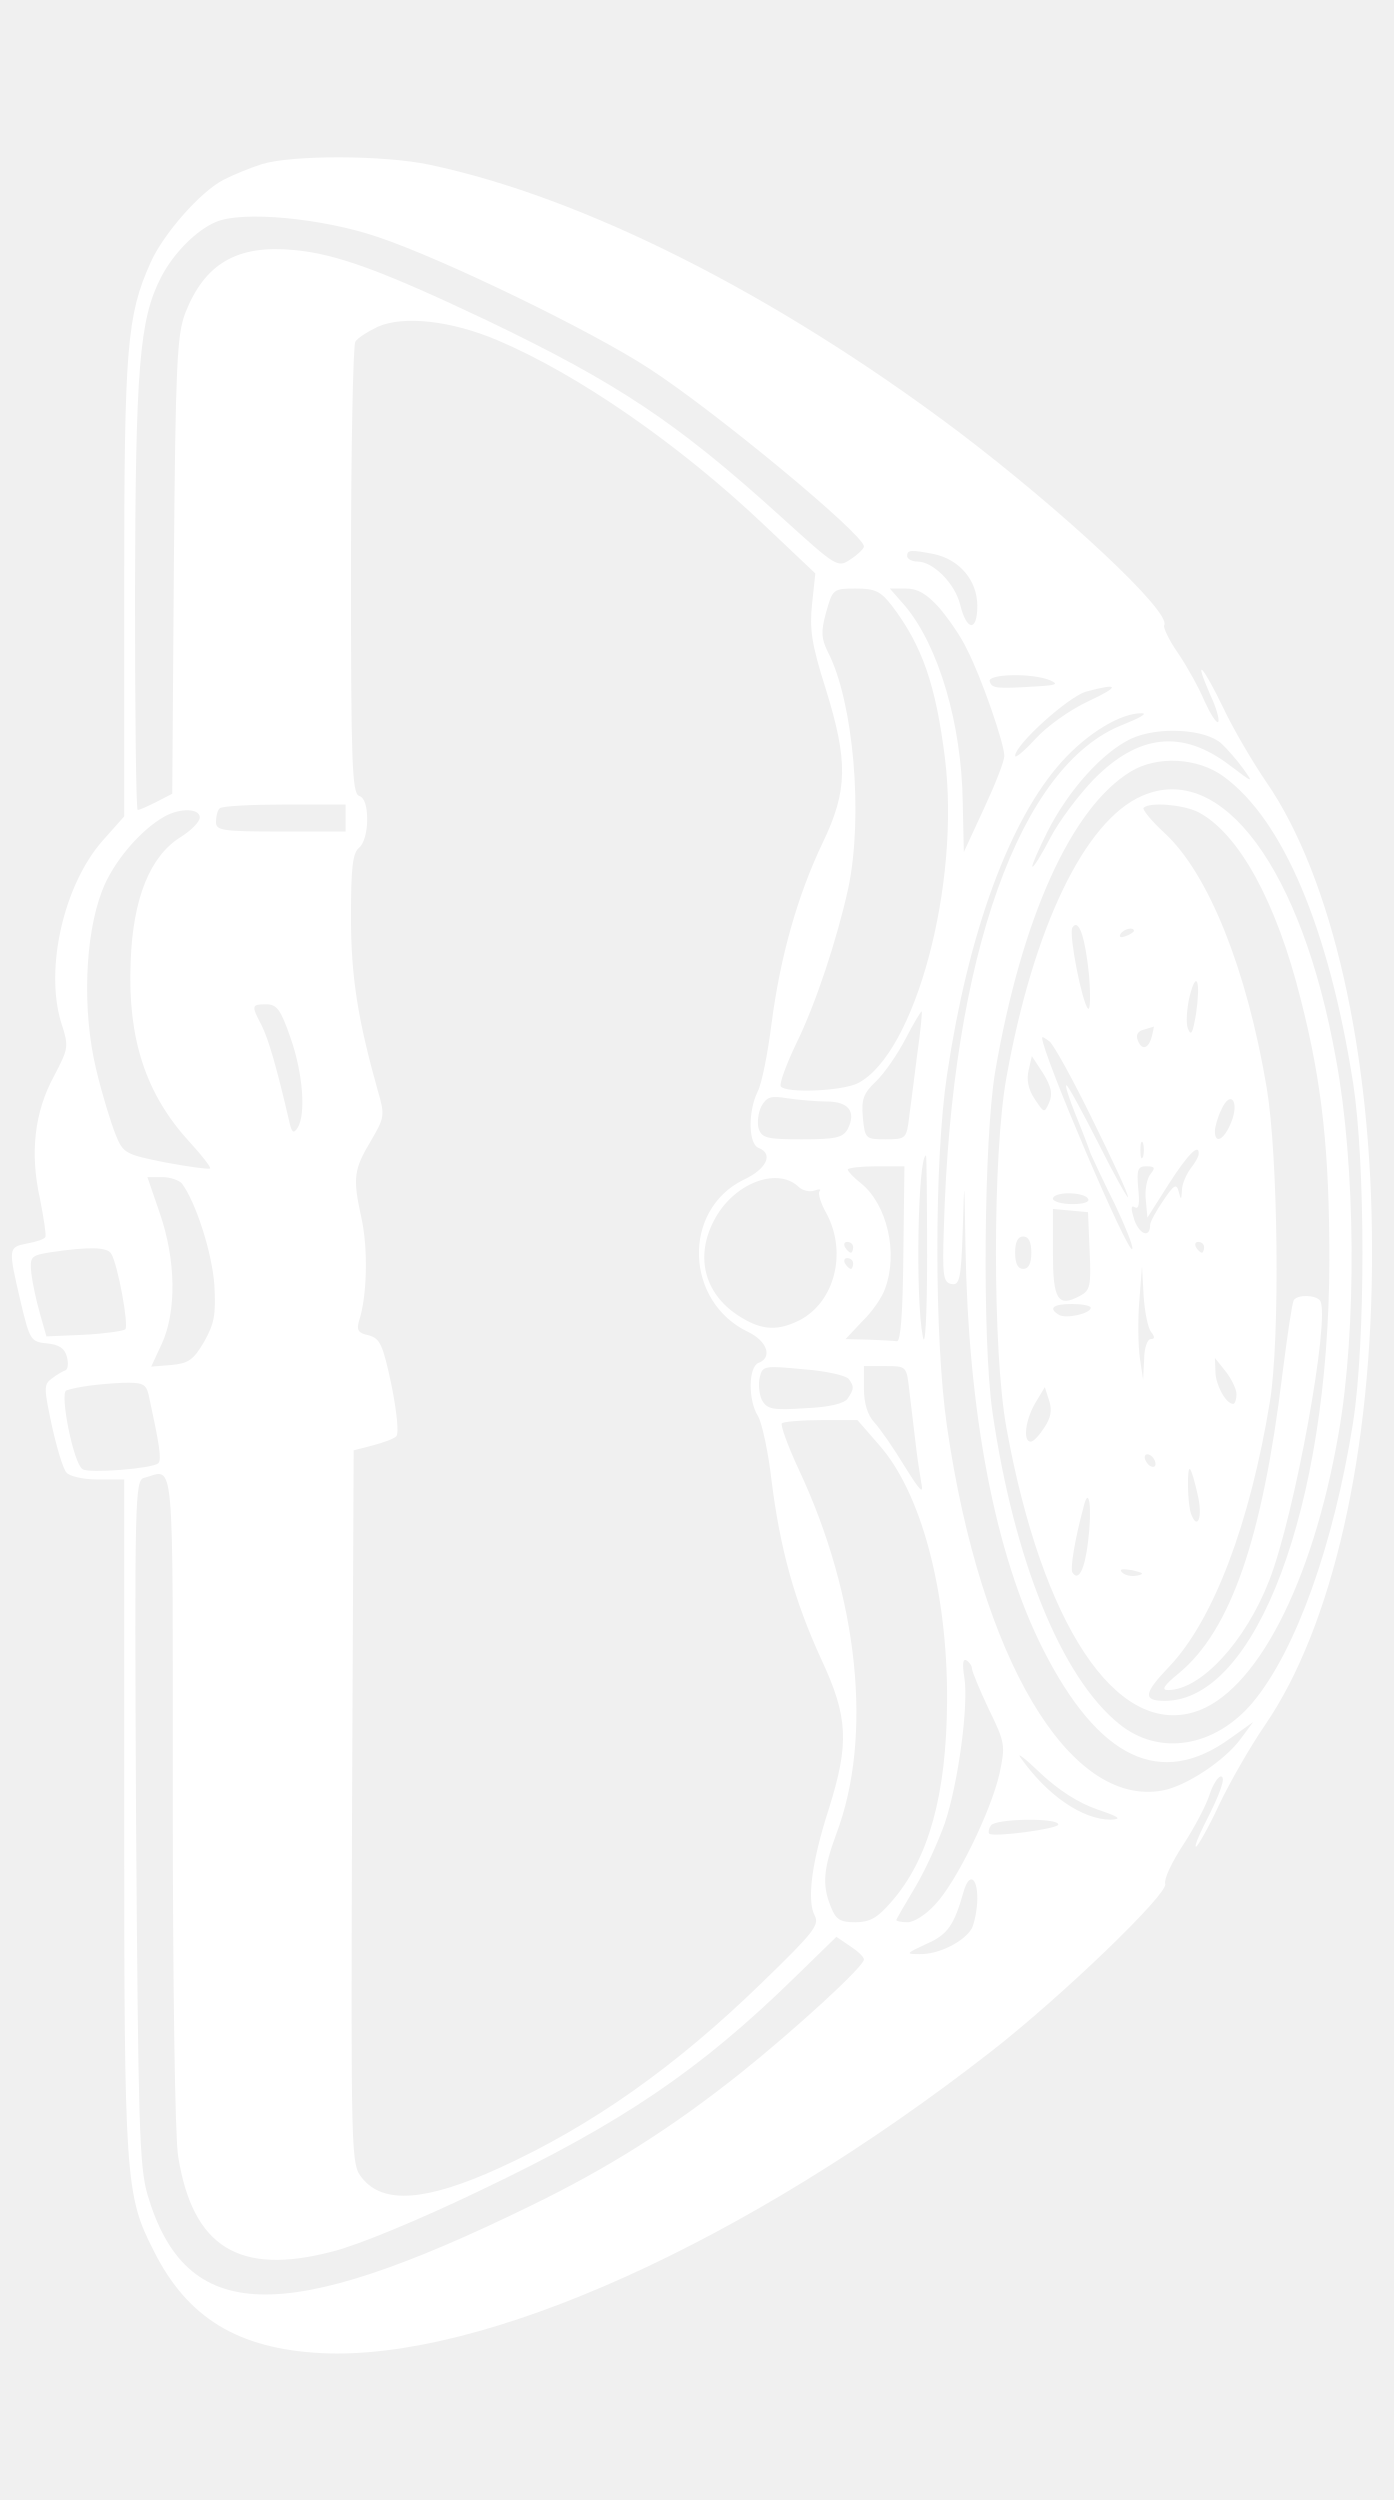
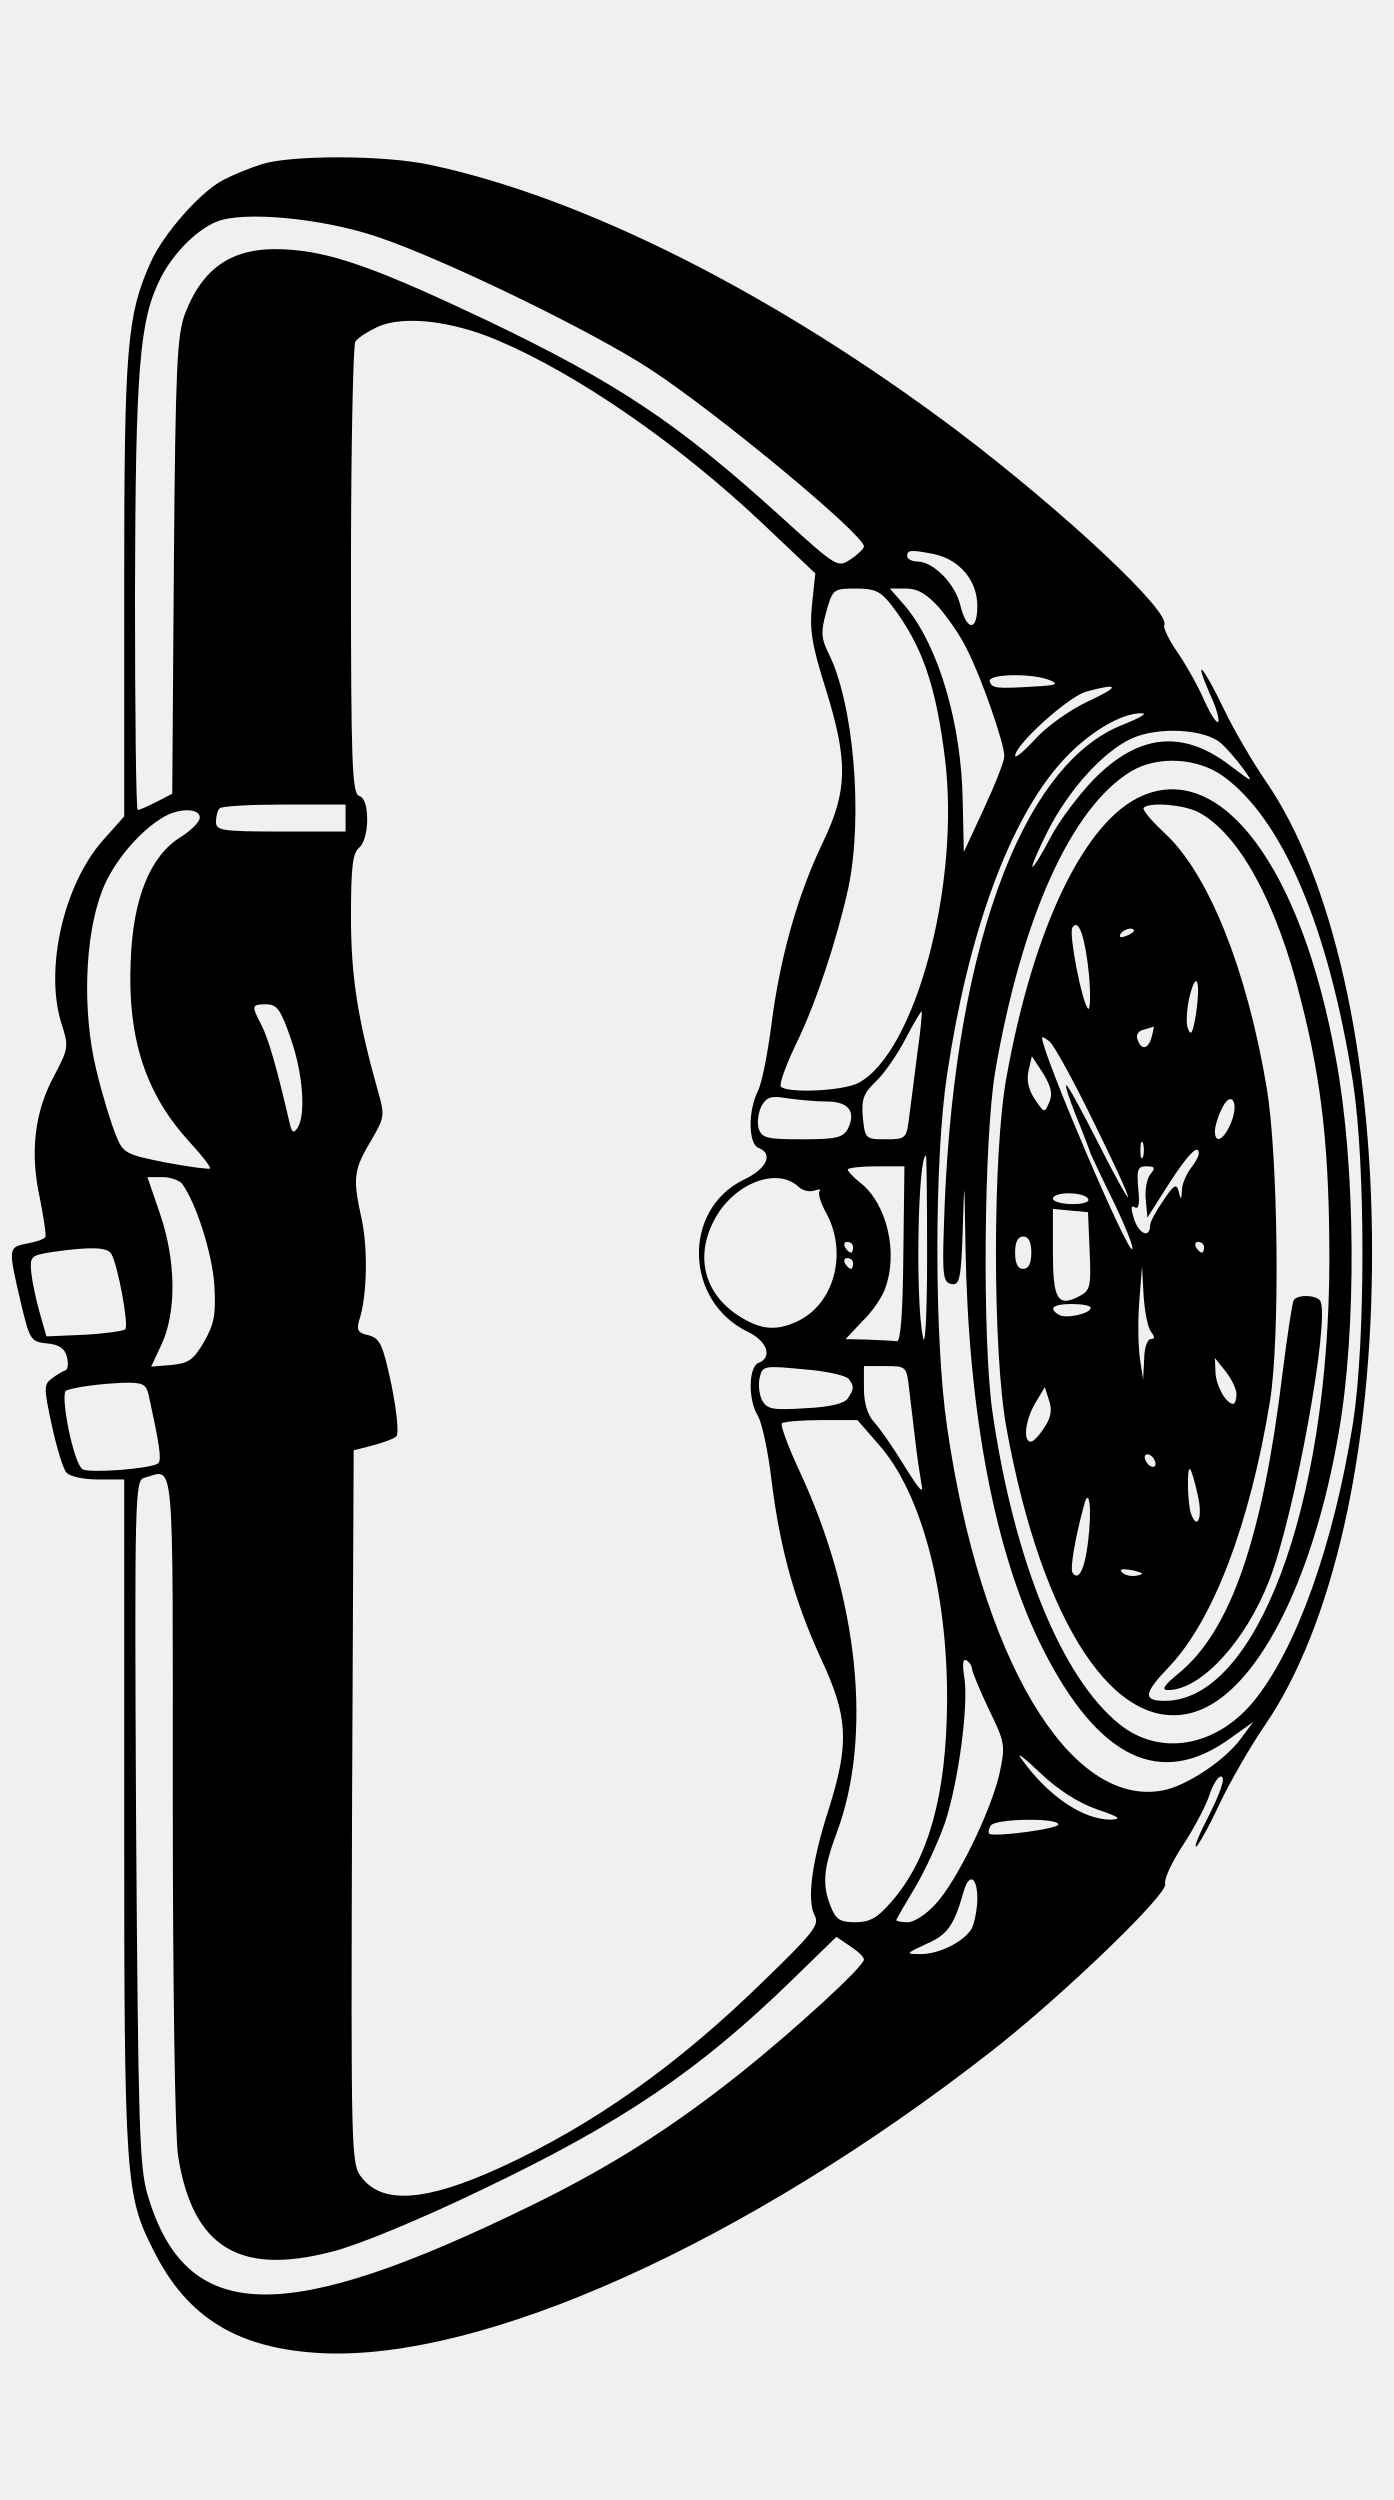
<svg xmlns="http://www.w3.org/2000/svg" version="1.0" width="258pt" height="463pt" viewBox="0 0 258 463" preserveAspectRatio="xMidYMid meet">
-   <g transform="translate(0,463) scale(0.1,-0.1)" fill="#ffffff" stroke="none">
+   <g transform="translate(0,463) scale(0.1,-0.1)" fill="#000000" stroke="none">
    <path d="M485 4326 c-22 -7 -54 -20 -71 -29 -43 -22 -112 -101 -135 -153 -44 -98 -49 -156 -49 -602 l0 -424 -40 -45 c-72 -82 -107 -236 -77 -336 15 -46 14 -48 -13 -100 -36 -66 -45 -142 -26 -227 7 -36 12 -68 10 -71 -2 -4 -17 -9 -34 -12 -35 -7 -35 -8 -12 -107 17 -72 19 -75 49 -78 22 -2 33 -9 37 -25 3 -12 2 -23 -3 -25 -4 -1 -16 -8 -25 -15 -15 -11 -15 -17 0 -87 9 -41 21 -81 27 -87 5 -7 31 -13 58 -13 l49 0 0 -622 c0 -674 2 -704 55 -807 62 -124 156 -181 310 -189 299 -15 786 204 1241 559 132 103 328 292 322 310 -3 8 12 40 33 72 21 32 43 74 49 93 6 19 16 34 21 34 10 0 0 -30 -31 -90 -11 -22 -18 -40 -15 -40 3 0 23 35 43 78 20 42 58 108 84 146 126 183 200 508 199 881 0 365 -74 690 -196 867 -24 35 -60 96 -79 136 -38 79 -57 100 -25 26 12 -25 18 -48 15 -51 -3 -3 -14 14 -25 38 -10 24 -32 64 -49 89 -17 24 -28 48 -26 52 15 23 -185 210 -383 360 -338 254 -693 433 -978 493 -85 18 -255 18 -310 1z m215 -135 c122 -41 396 -174 503 -244 123 -80 397 -307 397 -329 0 -4 -11 -15 -25 -24 -24 -16 -25 -15 -132 82 -190 172 -300 245 -542 361 -192 91 -278 123 -357 130 -105 10 -165 -25 -201 -117 -15 -40 -18 -93 -21 -468 l-3 -422 -29 -15 c-16 -8 -31 -15 -35 -15 -3 0 -5 179 -5 398 1 421 8 510 48 588 23 45 66 88 102 103 49 21 197 7 300 -28z m221 -191 c149 -63 337 -193 495 -343 l94 -89 -6 -56 c-5 -47 -1 -75 25 -157 42 -135 41 -189 -5 -285 -47 -98 -79 -212 -95 -335 -7 -55 -18 -112 -26 -127 -18 -37 -17 -97 2 -104 28 -11 15 -39 -28 -59 -114 -56 -109 -226 9 -282 35 -17 45 -47 19 -57 -19 -7 -20 -69 -1 -99 7 -12 19 -66 25 -120 16 -126 42 -221 92 -330 50 -107 52 -156 14 -277 -32 -99 -41 -170 -26 -198 9 -17 -3 -32 -97 -123 -160 -156 -316 -266 -487 -344 -136 -62 -216 -68 -255 -18 -20 25 -20 37 -18 686 l3 661 35 9 c19 5 39 12 44 17 5 5 1 45 -9 95 -16 75 -21 86 -42 92 -20 4 -23 10 -18 27 15 45 17 135 4 192 -16 73 -14 88 19 143 24 41 25 46 12 90 -37 132 -50 211 -50 322 0 92 3 119 15 129 9 7 15 29 15 52 0 25 -5 41 -15 44 -13 5 -15 61 -15 418 0 226 4 416 8 423 4 7 23 19 42 28 48 21 136 11 221 -25z m808 -396 c48 -10 81 -49 81 -96 0 -49 -20 -47 -32 3 -10 39 -50 79 -79 79 -10 0 -19 5 -19 10 0 12 7 12 49 4z m-77 -96 c56 -74 81 -146 98 -282 29 -234 -55 -547 -161 -602 -30 -15 -134 -19 -143 -6 -3 5 10 40 28 78 37 75 76 194 97 289 28 133 10 346 -38 438 -12 25 -13 37 -3 73 12 43 13 44 55 44 36 0 46 -5 67 -32z m87 -3 c17 -20 41 -54 52 -78 26 -50 69 -174 69 -197 0 -10 -17 -53 -38 -98 l-37 -80 -2 92 c-2 144 -44 289 -107 364 l-28 32 30 0 c22 0 38 -10 61 -35z m206 -135 c16 -7 11 -9 -22 -11 -79 -5 -86 -4 -90 9 -5 14 79 16 112 2z m70 -39 c-34 -16 -76 -46 -97 -69 -21 -23 -38 -37 -38 -32 0 21 98 109 131 119 63 17 64 10 4 -18z m65 -43 c-191 -74 -318 -428 -332 -933 -3 -88 -1 -100 14 -103 15 -3 18 9 21 100 3 101 3 101 5 -28 5 -311 55 -574 144 -749 103 -203 218 -258 347 -164 l42 30 -23 -31 c-29 -40 -101 -88 -145 -96 -173 -32 -337 245 -399 673 -24 163 -24 496 0 653 39 263 116 473 213 580 47 52 109 90 148 89 11 0 -5 -9 -35 -21z m182 -35 c11 -10 29 -31 40 -46 20 -28 20 -28 -25 6 -87 66 -168 58 -251 -26 -28 -29 -65 -78 -81 -109 -16 -31 -31 -55 -33 -53 -2 1 11 31 28 65 39 77 102 147 155 172 50 23 137 18 167 -9z m4 -61 c110 -80 195 -281 240 -568 23 -150 23 -478 0 -628 -36 -227 -106 -423 -186 -519 -70 -83 -173 -100 -247 -40 -107 86 -195 303 -235 578 -19 133 -16 504 5 630 49 285 141 489 251 556 49 30 124 26 172 -9z m-1626 -77 l0 -25 -120 0 c-110 0 -120 2 -120 18 0 10 3 22 7 25 3 4 57 7 120 7 l113 0 0 -25z m-270 1 c0 -8 -16 -24 -35 -36 -57 -35 -89 -114 -93 -231 -6 -143 28 -246 110 -335 23 -25 39 -46 37 -48 -2 -2 -39 3 -82 11 -75 15 -79 17 -93 52 -8 20 -25 74 -36 121 -26 108 -21 247 11 330 20 53 71 113 116 138 29 16 65 15 65 -2z m168 -408 c23 -65 29 -142 13 -167 -8 -12 -11 -8 -16 15 -22 95 -38 151 -51 176 -19 36 -18 38 9 38 20 0 27 -10 45 -62z m1161 -28 c-5 -41 -12 -94 -15 -117 -5 -42 -6 -43 -44 -43 -37 0 -38 1 -42 40 -3 34 1 45 24 67 15 14 40 50 55 79 15 29 29 52 30 51 1 -2 -2 -36 -8 -77z m-168 -90 c41 0 55 -19 39 -51 -9 -16 -22 -19 -85 -19 -64 0 -74 2 -80 20 -3 10 -1 29 5 41 10 18 18 20 48 15 21 -3 53 -6 73 -6z m186 -287 c0 -116 -4 -173 -8 -148 -14 70 -9 335 6 335 1 0 2 -84 2 -187z m-44 4 c-1 -110 -5 -162 -12 -161 -6 1 -30 2 -53 3 l-42 1 31 33 c18 17 37 45 42 60 25 66 4 157 -45 196 -13 10 -24 22 -24 25 0 3 24 6 53 6 l52 0 -2 -163z m-1336 131 c26 -35 56 -129 60 -188 3 -55 0 -71 -19 -105 -20 -34 -29 -40 -61 -43 l-37 -3 20 43 c27 60 26 154 -4 241 l-23 67 28 0 c14 0 31 -6 36 -12z m1142 -6 c7 -7 21 -10 29 -7 9 3 13 3 10 -1 -4 -3 2 -23 13 -42 38 -72 15 -163 -50 -197 -40 -20 -69 -19 -108 5 -67 40 -87 110 -51 179 35 69 117 101 157 63z m101 -112 c0 -5 -2 -10 -4 -10 -3 0 -8 5 -11 10 -3 6 -1 10 4 10 6 0 11 -4 11 -10z m-1374 -12 c12 -19 33 -133 26 -140 -4 -3 -38 -8 -76 -10 l-70 -3 -12 42 c-7 24 -14 58 -16 75 -3 31 -1 33 37 39 68 10 104 10 111 -3z m1374 -18 c0 -5 -2 -10 -4 -10 -3 0 -8 5 -11 10 -3 6 -1 10 4 10 6 0 11 -4 11 -10z m-8 -214 c10 -14 10 -18 -2 -36 -6 -9 -32 -16 -78 -18 -62 -4 -71 -2 -81 15 -5 11 -7 30 -4 42 5 22 9 22 82 15 42 -3 79 -12 83 -18z m112 -21 c3 -25 8 -66 11 -92 3 -27 8 -61 11 -78 5 -24 -1 -18 -31 30 -20 33 -45 69 -56 81 -12 13 -19 35 -19 62 l0 42 39 0 c40 0 40 0 45 -45z m-1409 -7 c20 -92 25 -122 18 -128 -11 -10 -128 -19 -140 -11 -17 10 -43 142 -30 146 21 7 61 12 104 14 37 1 43 -2 48 -21z m1353 -94 c78 -88 127 -271 126 -474 -1 -174 -34 -294 -104 -373 -25 -29 -39 -37 -66 -37 -28 0 -36 5 -45 28 -17 41 -14 71 10 136 68 180 41 438 -69 673 -21 45 -35 84 -32 87 3 3 36 6 73 6 l67 0 40 -46z m-1308 -656 c0 -338 4 -629 10 -662 27 -168 113 -221 285 -176 46 11 164 60 276 114 262 125 405 222 581 394 l77 75 25 -17 c14 -9 26 -20 26 -25 0 -13 -128 -130 -228 -210 -128 -102 -245 -176 -389 -246 -460 -225 -639 -220 -710 21 -15 53 -17 129 -21 691 -3 602 -2 632 15 636 57 15 53 64 53 -595z m1480 242 c0 -5 14 -39 31 -75 31 -63 31 -68 20 -120 -16 -70 -80 -201 -119 -242 -16 -18 -39 -33 -51 -33 -12 0 -21 2 -21 4 0 2 16 29 35 61 19 32 43 85 55 119 25 75 44 218 36 269 -4 25 -3 36 4 32 5 -3 10 -10 10 -15z m232 -261 c41 -14 47 -18 25 -19 -52 0 -118 45 -167 115 -8 11 9 -2 37 -29 33 -31 70 -55 105 -67z m-72 -28 c0 -8 -120 -24 -128 -17 -2 3 -1 9 3 15 7 13 125 15 125 2z m-150 -137 c0 -19 -5 -44 -10 -55 -14 -25 -62 -49 -97 -48 -26 0 -26 1 13 19 39 17 51 34 69 98 10 34 25 26 25 -14z" />
    <path d="M2115 3156 c-106 -46 -201 -243 -251 -521 -26 -142 -26 -508 0 -650 66 -363 202 -569 347 -526 114 34 220 238 268 516 34 192 32 497 -5 695 -63 351 -211 551 -359 486z m104 -30 c75 -39 145 -166 190 -347 40 -156 53 -283 53 -484 -1 -457 -136 -815 -305 -815 -41 0 -39 14 8 63 82 86 150 265 187 492 19 118 15 455 -6 580 -37 221 -108 397 -189 472 -25 23 -42 44 -39 47 11 11 73 6 101 -8z m-202 -303 c3 -38 2 -65 -2 -61 -11 11 -36 138 -29 150 12 19 24 -19 31 -89z m83 83 c0 -2 -7 -7 -16 -10 -8 -3 -12 -2 -9 4 6 10 25 14 25 6z m115 -154 c-6 -35 -9 -42 -15 -27 -4 10 -2 37 3 59 13 52 21 29 12 -32z m-82 -42 c-6 -23 -19 -26 -26 -6 -4 9 1 17 11 19 9 3 18 5 19 6 0 0 -1 -8 -4 -19z m-109 -155 c36 -73 66 -137 65 -142 0 -4 -25 40 -55 100 -30 59 -56 107 -59 107 -3 0 5 -24 16 -52 12 -29 25 -63 29 -75 5 -11 25 -54 45 -94 19 -40 34 -77 32 -82 -5 -17 -167 362 -167 391 0 3 6 -1 14 -7 8 -7 44 -72 80 -146z m-81 33 c-9 -20 -9 -20 -27 7 -12 18 -15 36 -11 53 l6 26 21 -32 c15 -25 18 -38 11 -54z m337 -37 c-13 -32 -30 -41 -30 -16 0 8 5 26 12 40 17 38 34 15 18 -24z m-163 -63 c-3 -7 -5 -2 -5 12 0 14 2 19 5 13 2 -7 2 -19 0 -25z m103 5 c0 -5 -7 -17 -15 -27 -8 -11 -16 -29 -16 -40 -1 -19 -2 -19 -6 -3 -4 16 -9 13 -29 -17 -13 -19 -24 -39 -24 -45 0 -24 -19 -18 -29 9 -7 22 -7 29 1 24 7 -4 9 7 6 35 -3 35 -1 41 15 41 16 0 17 -3 8 -14 -7 -8 -11 -30 -9 -48 l3 -33 40 63 c36 56 56 75 55 55z m-205 -83 c4 -6 -8 -10 -29 -10 -20 0 -36 5 -36 10 0 6 13 10 29 10 17 0 33 -4 36 -10z m3 -97 c3 -65 1 -73 -18 -83 -41 -22 -50 -7 -50 80 l0 81 33 -3 32 -3 3 -72z m-108 -3 c0 -20 -5 -30 -15 -30 -10 0 -15 10 -15 30 0 20 5 30 15 30 10 0 15 -10 15 -30z m320 10 c0 -5 -2 -10 -4 -10 -3 0 -8 5 -11 10 -3 6 -1 10 4 10 6 0 11 -4 11 -10z m-98 -157 c7 -9 7 -13 -1 -13 -6 0 -12 -17 -12 -37 l-2 -38 -6 40 c-3 22 -4 69 -1 105 l5 65 3 -55 c2 -30 8 -60 14 -67z m-112 45 c0 -11 -47 -21 -59 -13 -20 12 -11 20 24 20 19 0 35 -3 35 -7z m270 -160 c0 -10 -3 -18 -6 -18 -14 0 -33 36 -33 60 l-1 25 20 -25 c11 -14 20 -33 20 -42z m-356 -62 c-9 -14 -20 -26 -25 -26 -15 0 -10 40 8 71 l18 30 8 -25 c6 -18 3 -32 -9 -50z m206 -67 c0 -6 -4 -7 -10 -4 -5 3 -10 11 -10 16 0 6 5 7 10 4 6 -3 10 -11 10 -16z m78 -57 c10 -41 0 -68 -12 -36 -7 18 -8 90 -2 83 3 -3 9 -24 14 -47z m-203 -88 c-6 -51 -18 -74 -29 -56 -4 7 4 59 21 122 10 41 16 -3 8 -66z m91 -62 c-10 -2 -22 0 -28 6 -6 6 0 7 19 4 21 -5 23 -7 9 -10z" />
    <path d="M2396 2222 c-3 -5 -12 -66 -21 -137 -37 -305 -96 -475 -192 -554 -27 -22 -33 -31 -20 -31 61 0 144 90 188 204 47 121 113 485 94 517 -8 11 -42 12 -49 1z" />
  </g>
</svg>
